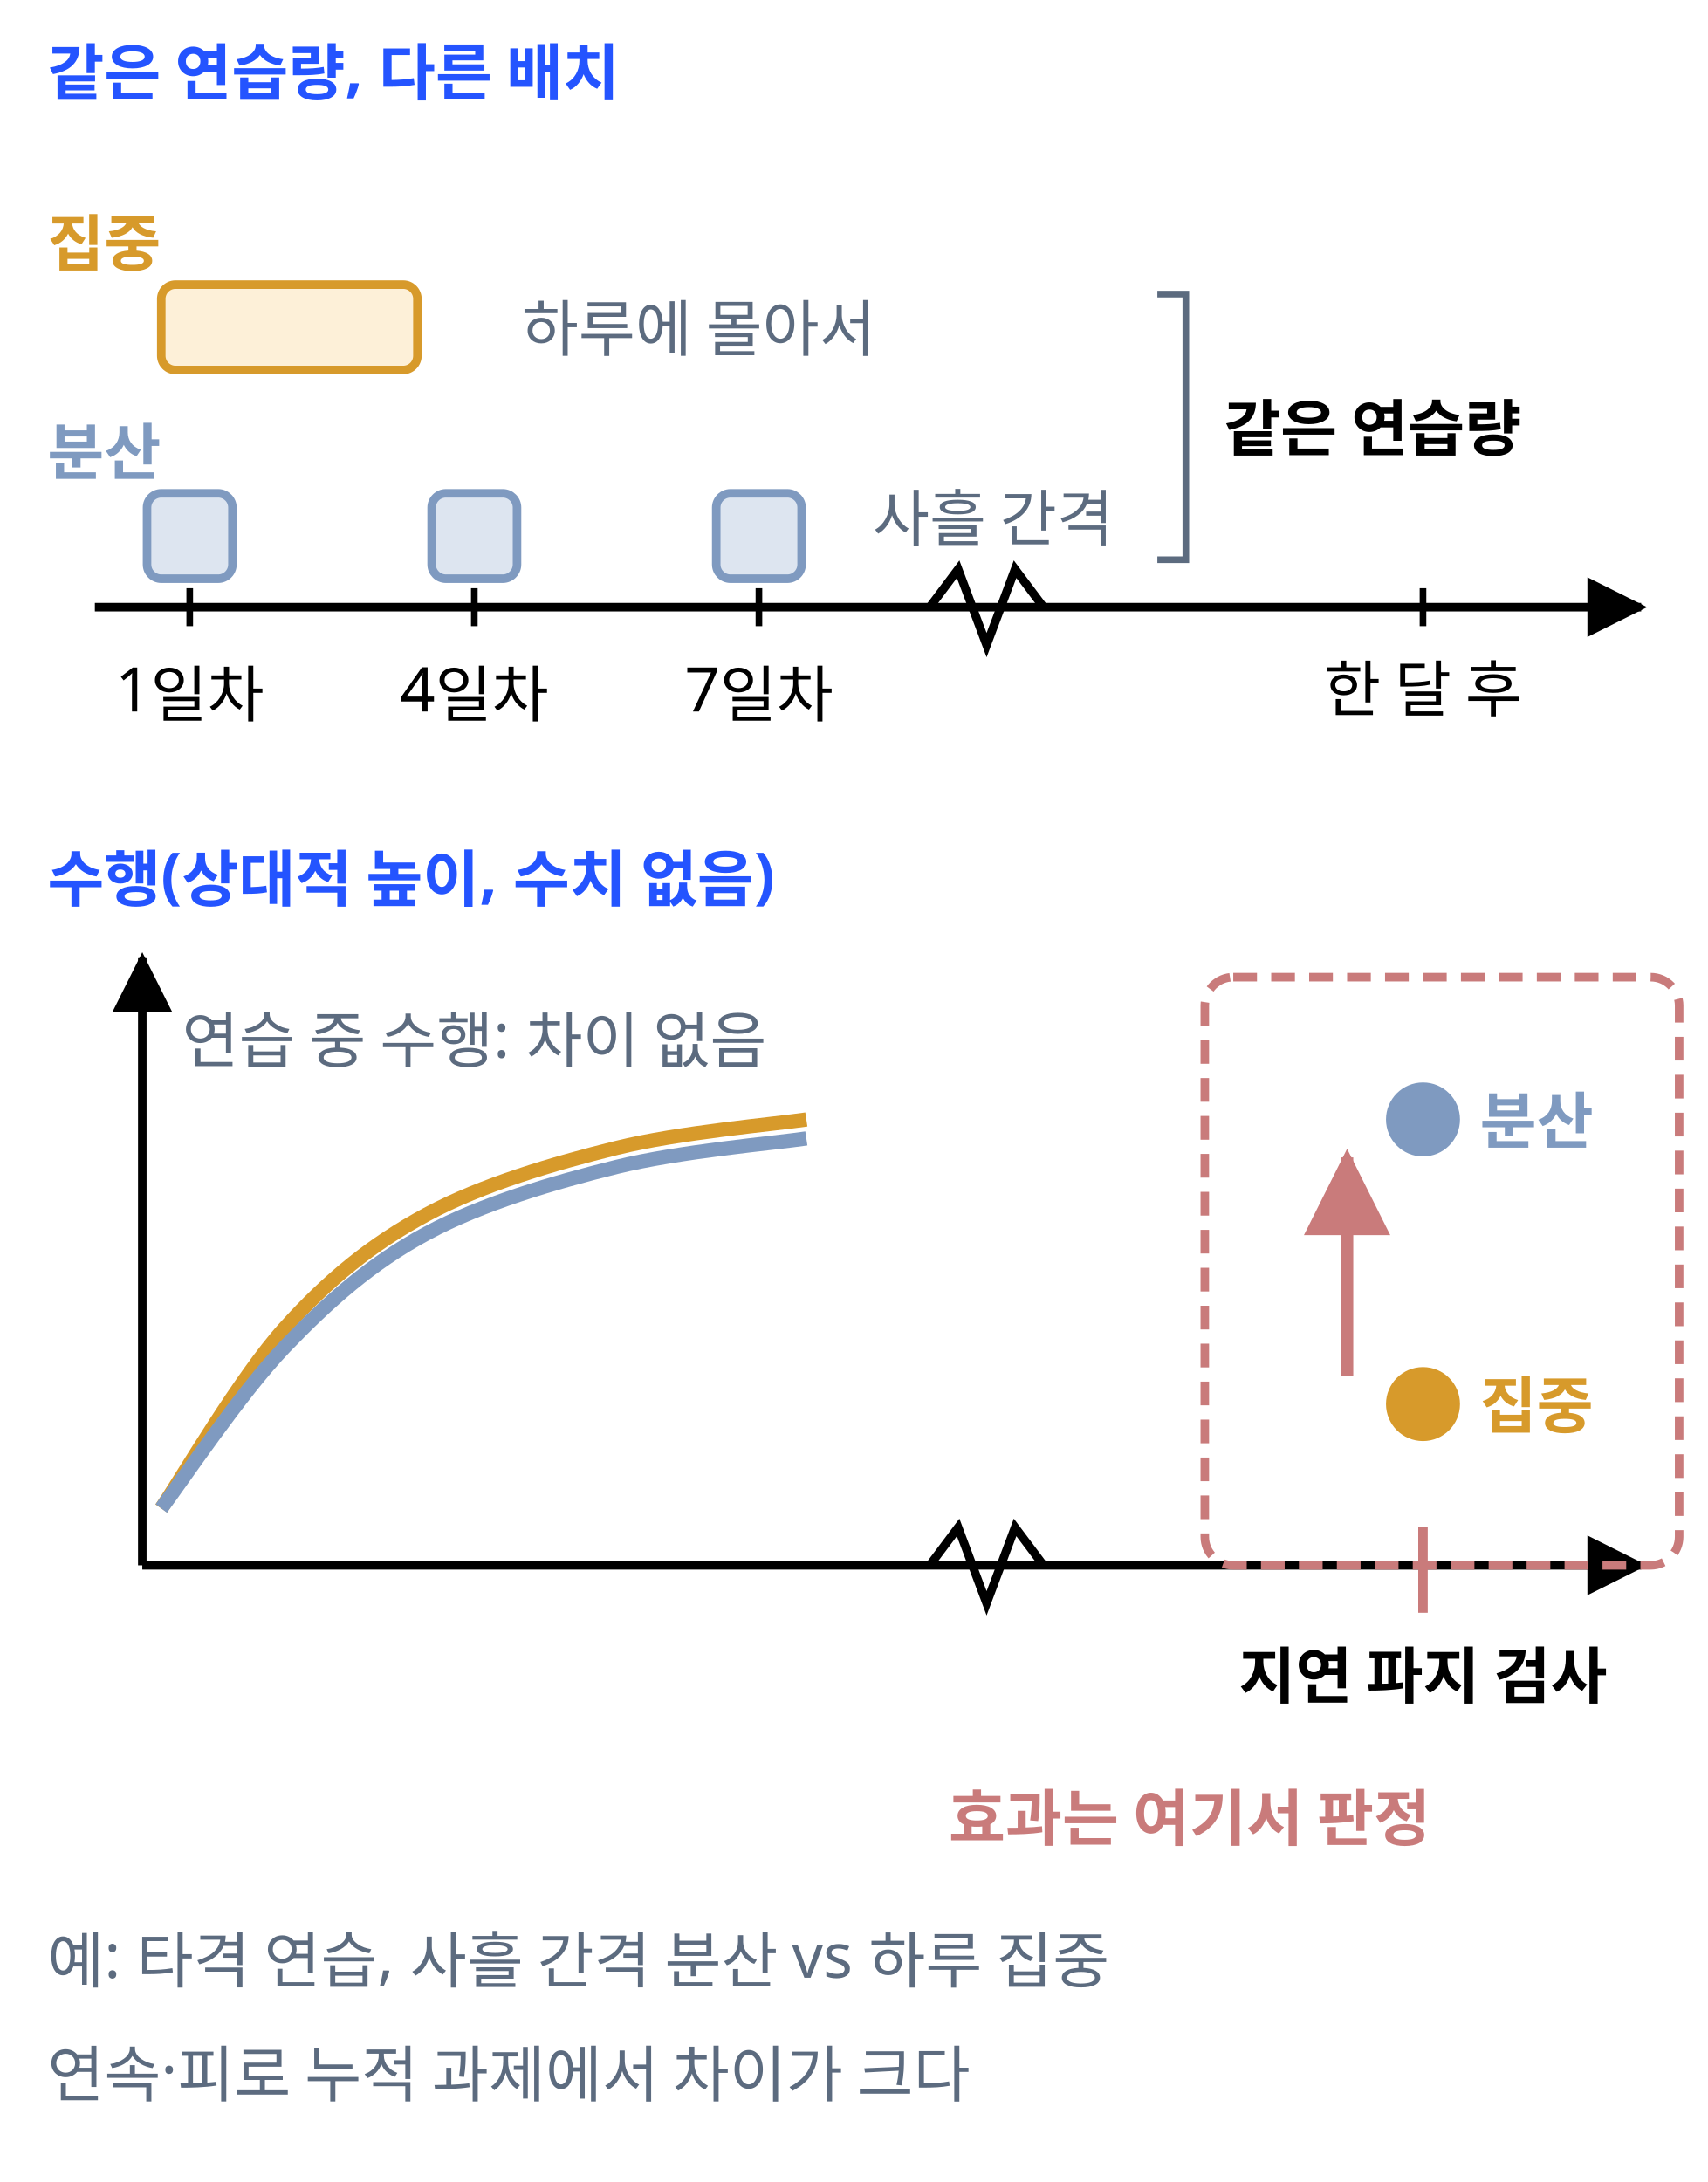
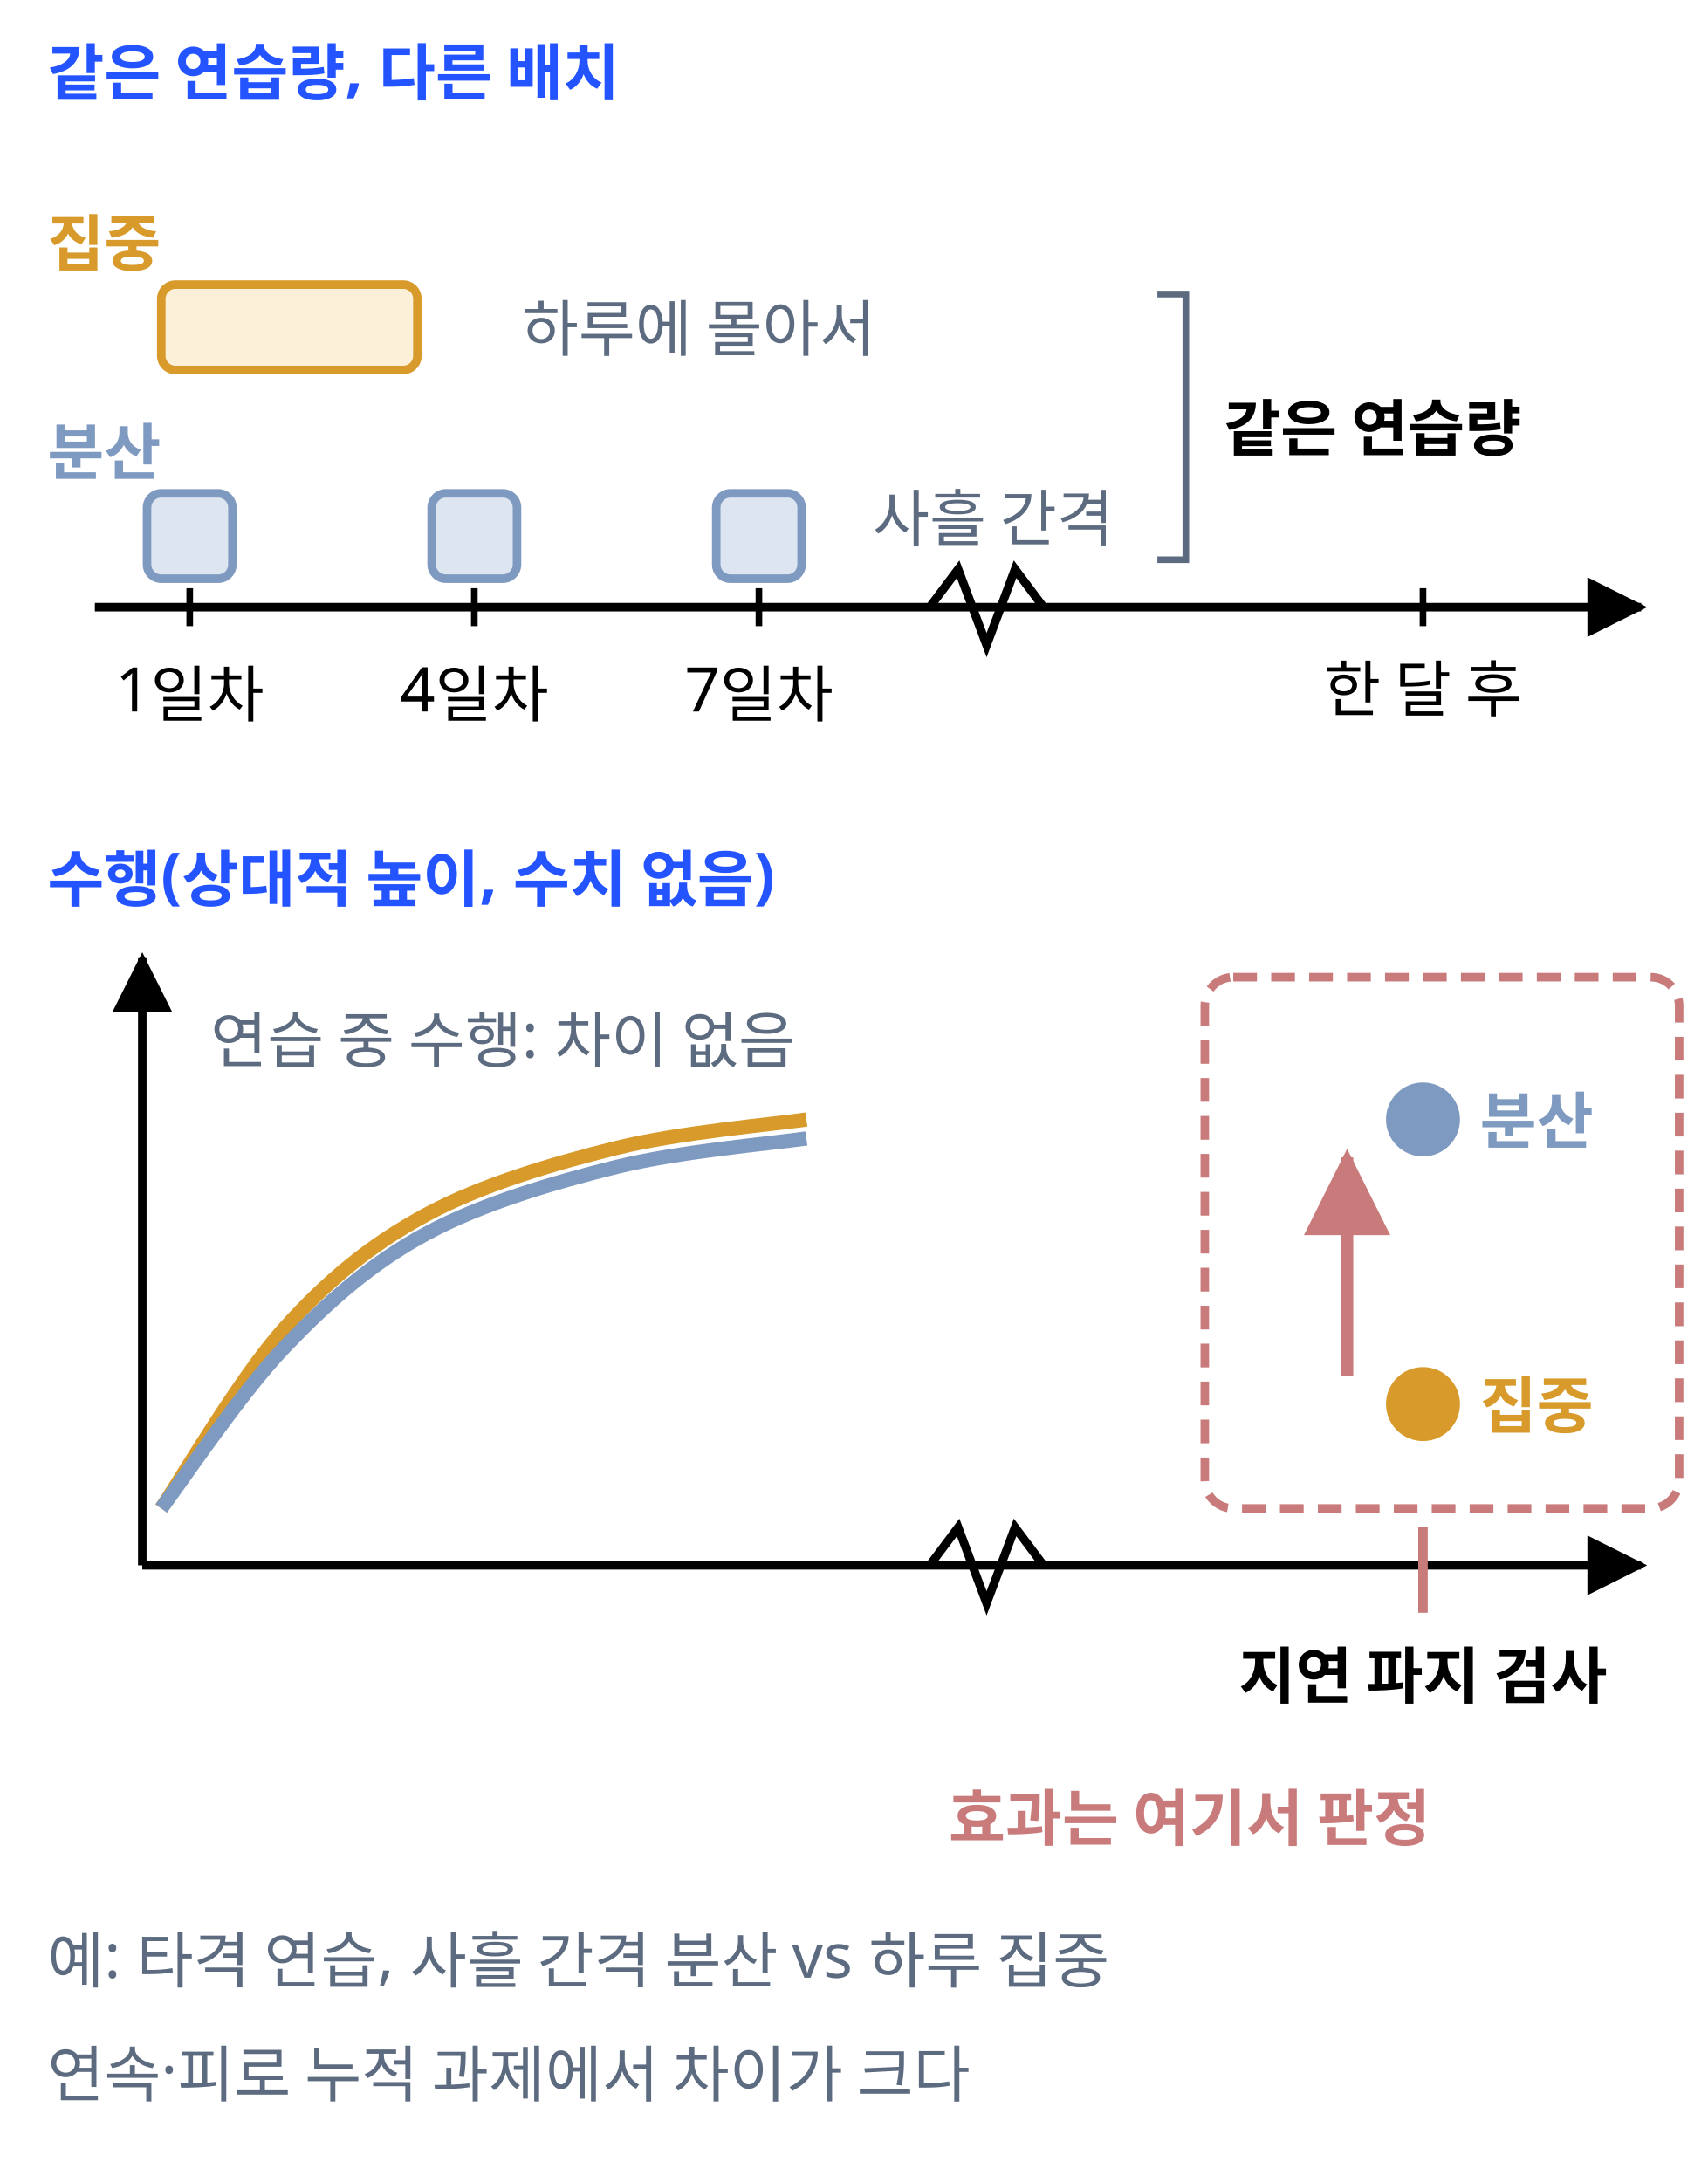
<svg xmlns="http://www.w3.org/2000/svg" class="si si-illus" viewBox="0 0 360 460" style="max-width:360px;color:var(--si-ink,var(--text,#1f2328))" role="img" aria-labelledby="distributed-practice-t" font-family="'Pretendard','Noto Sans KR','Apple SD Gothic Neo',sans-serif" font-size="13" fill="currentColor">
  <defs>
    <marker id="distributed-practice-ar" viewBox="0 0 10 10" refX="9" refY="5" markerWidth="7" markerHeight="7" orient="auto-start-reverse">
      <path d="M0,0L10,5L0,10z" style="fill:currentColor" />
    </marker>
    <marker id="distributed-practice-ar-1" viewBox="0 0 10 10" refX="9" refY="5" markerWidth="7" markerHeight="7" orient="auto-start-reverse">
      <path d="M0,0L10,5L0,10z" style="fill:var(--si-rose-s,#c97b7b)" />
    </marker>
  </defs>
  <text x="10" y="20" font-weight="700" style="fill:var(--si-accent,#2454ff)">같은 연습량, 다른 배치</text>
  <line x1="20" y1="128" x2="346" y2="128" style="stroke:currentColor;fill:none" stroke-width="1.8" marker-end="url(#distributed-practice-ar)" />
  <line x1="40" y1="124" x2="40" y2="132" style="stroke:currentColor;fill:none" stroke-width="1.4" />
  <text x="40" y="150" text-anchor="middle">1일차</text>
  <line x1="100" y1="124" x2="100" y2="132" style="stroke:currentColor;fill:none" stroke-width="1.4" />
  <text x="100" y="150" text-anchor="middle">4일차</text>
  <line x1="160" y1="124" x2="160" y2="132" style="stroke:currentColor;fill:none" stroke-width="1.4" />
  <text x="160" y="150" text-anchor="middle">7일차</text>
  <path d="M196,128 l6,-8 l6,16 l6,-16 l6,8" style="stroke:currentColor;fill:none" stroke-width="1.8" />
  <line x1="300" y1="124" x2="300" y2="132" style="stroke:currentColor;fill:none" stroke-width="1.4" />
  <text x="300" y="150" text-anchor="middle">한 달 후</text>
  <text x="10" y="56" font-weight="700" style="fill:var(--si-amber-s,#d79a2b)">집중</text>
  <rect x="34" y="60" width="54" height="18" rx="3" style="stroke:var(--si-amber-s,#d79a2b);fill:var(--si-amber-f,#fdf0d8)" stroke-width="1.8" />
  <text x="110" y="74" style="fill:var(--si-general,#5c6b7f)">하루에 몰아서</text>
  <text x="10" y="100" font-weight="700" style="fill:var(--si-blue-s,#7f9ac0)">분산</text>
  <rect x="31" y="104" width="18" height="18" rx="3" style="stroke:var(--si-blue-s,#7f9ac0);fill:var(--si-blue-f,#dde5f0)" stroke-width="1.8" />
  <rect x="91" y="104" width="18" height="18" rx="3" style="stroke:var(--si-blue-s,#7f9ac0);fill:var(--si-blue-f,#dde5f0)" stroke-width="1.8" />
  <rect x="151" y="104" width="18" height="18" rx="3" style="stroke:var(--si-blue-s,#7f9ac0);fill:var(--si-blue-f,#dde5f0)" stroke-width="1.8" />
  <text x="184" y="114" style="fill:var(--si-general,#5c6b7f)">사흘 간격</text>
  <polyline points="244,62 250,62 250,118 244,118" style="stroke:var(--si-general,#5c6b7f);fill:none" stroke-width="1.4" />
  <text x="258" y="95" font-weight="700">같은 연습량</text>
  <text x="10" y="190" font-weight="700" style="fill:var(--si-accent,#2454ff)">수행(상대적 높이, 수치 없음)</text>
  <line x1="30" y1="330" x2="30" y2="202" style="stroke:currentColor;fill:none" stroke-width="1.8" marker-end="url(#distributed-practice-ar)" />
  <line x1="30" y1="330" x2="346" y2="330" style="stroke:currentColor;fill:none" stroke-width="1.8" marker-end="url(#distributed-practice-ar)" />
  <path d="M196,330 l6,-8 l6,16 l6,-16 l6,8" style="stroke:currentColor;fill:none" stroke-width="1.8" />
  <path d="M34,318 C38.3,311.7 50.7,290.3 60,280 C69.3,269.7 78.3,262.3 90,256 C101.7,249.7 116.7,245.3 130,242 C143.3,238.7 163.3,237 170,236" style="stroke:var(--si-amber-s,#d79a2b);fill:none" stroke-width="3" />
  <path d="M34,318 C38.3,312.3 50.7,293.7 60,284 C69.3,274.3 78.3,266.3 90,260 C101.7,253.7 116.7,249.3 130,246 C143.3,242.7 163.3,241 170,240" style="stroke:var(--si-blue-s,#7f9ac0);fill:none" stroke-width="3" />
-   <text x="100" y="224" text-anchor="middle" style="fill:var(--si-general,#5c6b7f)">연습 중 수행: 차이 없음</text>
+   <text x="106" y="224" text-anchor="middle" style="fill:var(--si-general,#5c6b7f)">연습 중 수행: 차이 없음</text>
  <circle cx="300" cy="296" r="7" style="stroke:var(--si-amber-s,#d79a2b);fill:var(--si-amber-s,#d79a2b)" stroke-width="1.6" />
  <circle cx="300" cy="236" r="7" style="stroke:var(--si-blue-s,#7f9ac0);fill:var(--si-blue-s,#7f9ac0)" stroke-width="1.6" />
  <text x="312" y="301" font-weight="700" style="fill:var(--si-amber-s,#d79a2b)">집중</text>
  <text x="312" y="241" font-weight="700" style="fill:var(--si-blue-s,#7f9ac0)">분산</text>
  <line x1="284" y1="290" x2="284" y2="244" style="stroke:var(--si-rose-s,#c97b7b);fill:none" stroke-width="2.6" marker-end="url(#distributed-practice-ar-1)" />
  <line x1="300" y1="340" x2="300" y2="322" style="stroke:var(--si-rose-s,#c97b7b);fill:none" stroke-width="2" />
-   <rect x="254" y="206" width="100" height="124" rx="6" style="stroke:var(--si-rose-s,#c97b7b);fill:none" stroke-width="1.8" stroke-dasharray="5 3" />
+   <rect x="254" y="206" width="100" height="112" rx="6" style="stroke:var(--si-rose-s,#c97b7b);fill:none" stroke-width="1.8" stroke-dasharray="5 3" />
  <text x="300" y="358" text-anchor="middle" font-weight="700">지연 파지 검사</text>
  <text x="200" y="388" font-weight="700" style="fill:var(--si-rose-s,#c97b7b)">효과는 여기서 판정</text>
  <text x="10" y="418" style="fill:var(--si-general,#5c6b7f)">예: 타격 연습, 사흘 간격 분산 vs 하루 집중</text>
  <text x="10" y="442" style="fill:var(--si-general,#5c6b7f)">연속·피로 누적 과제에서 차이가 크다</text>
</svg>
